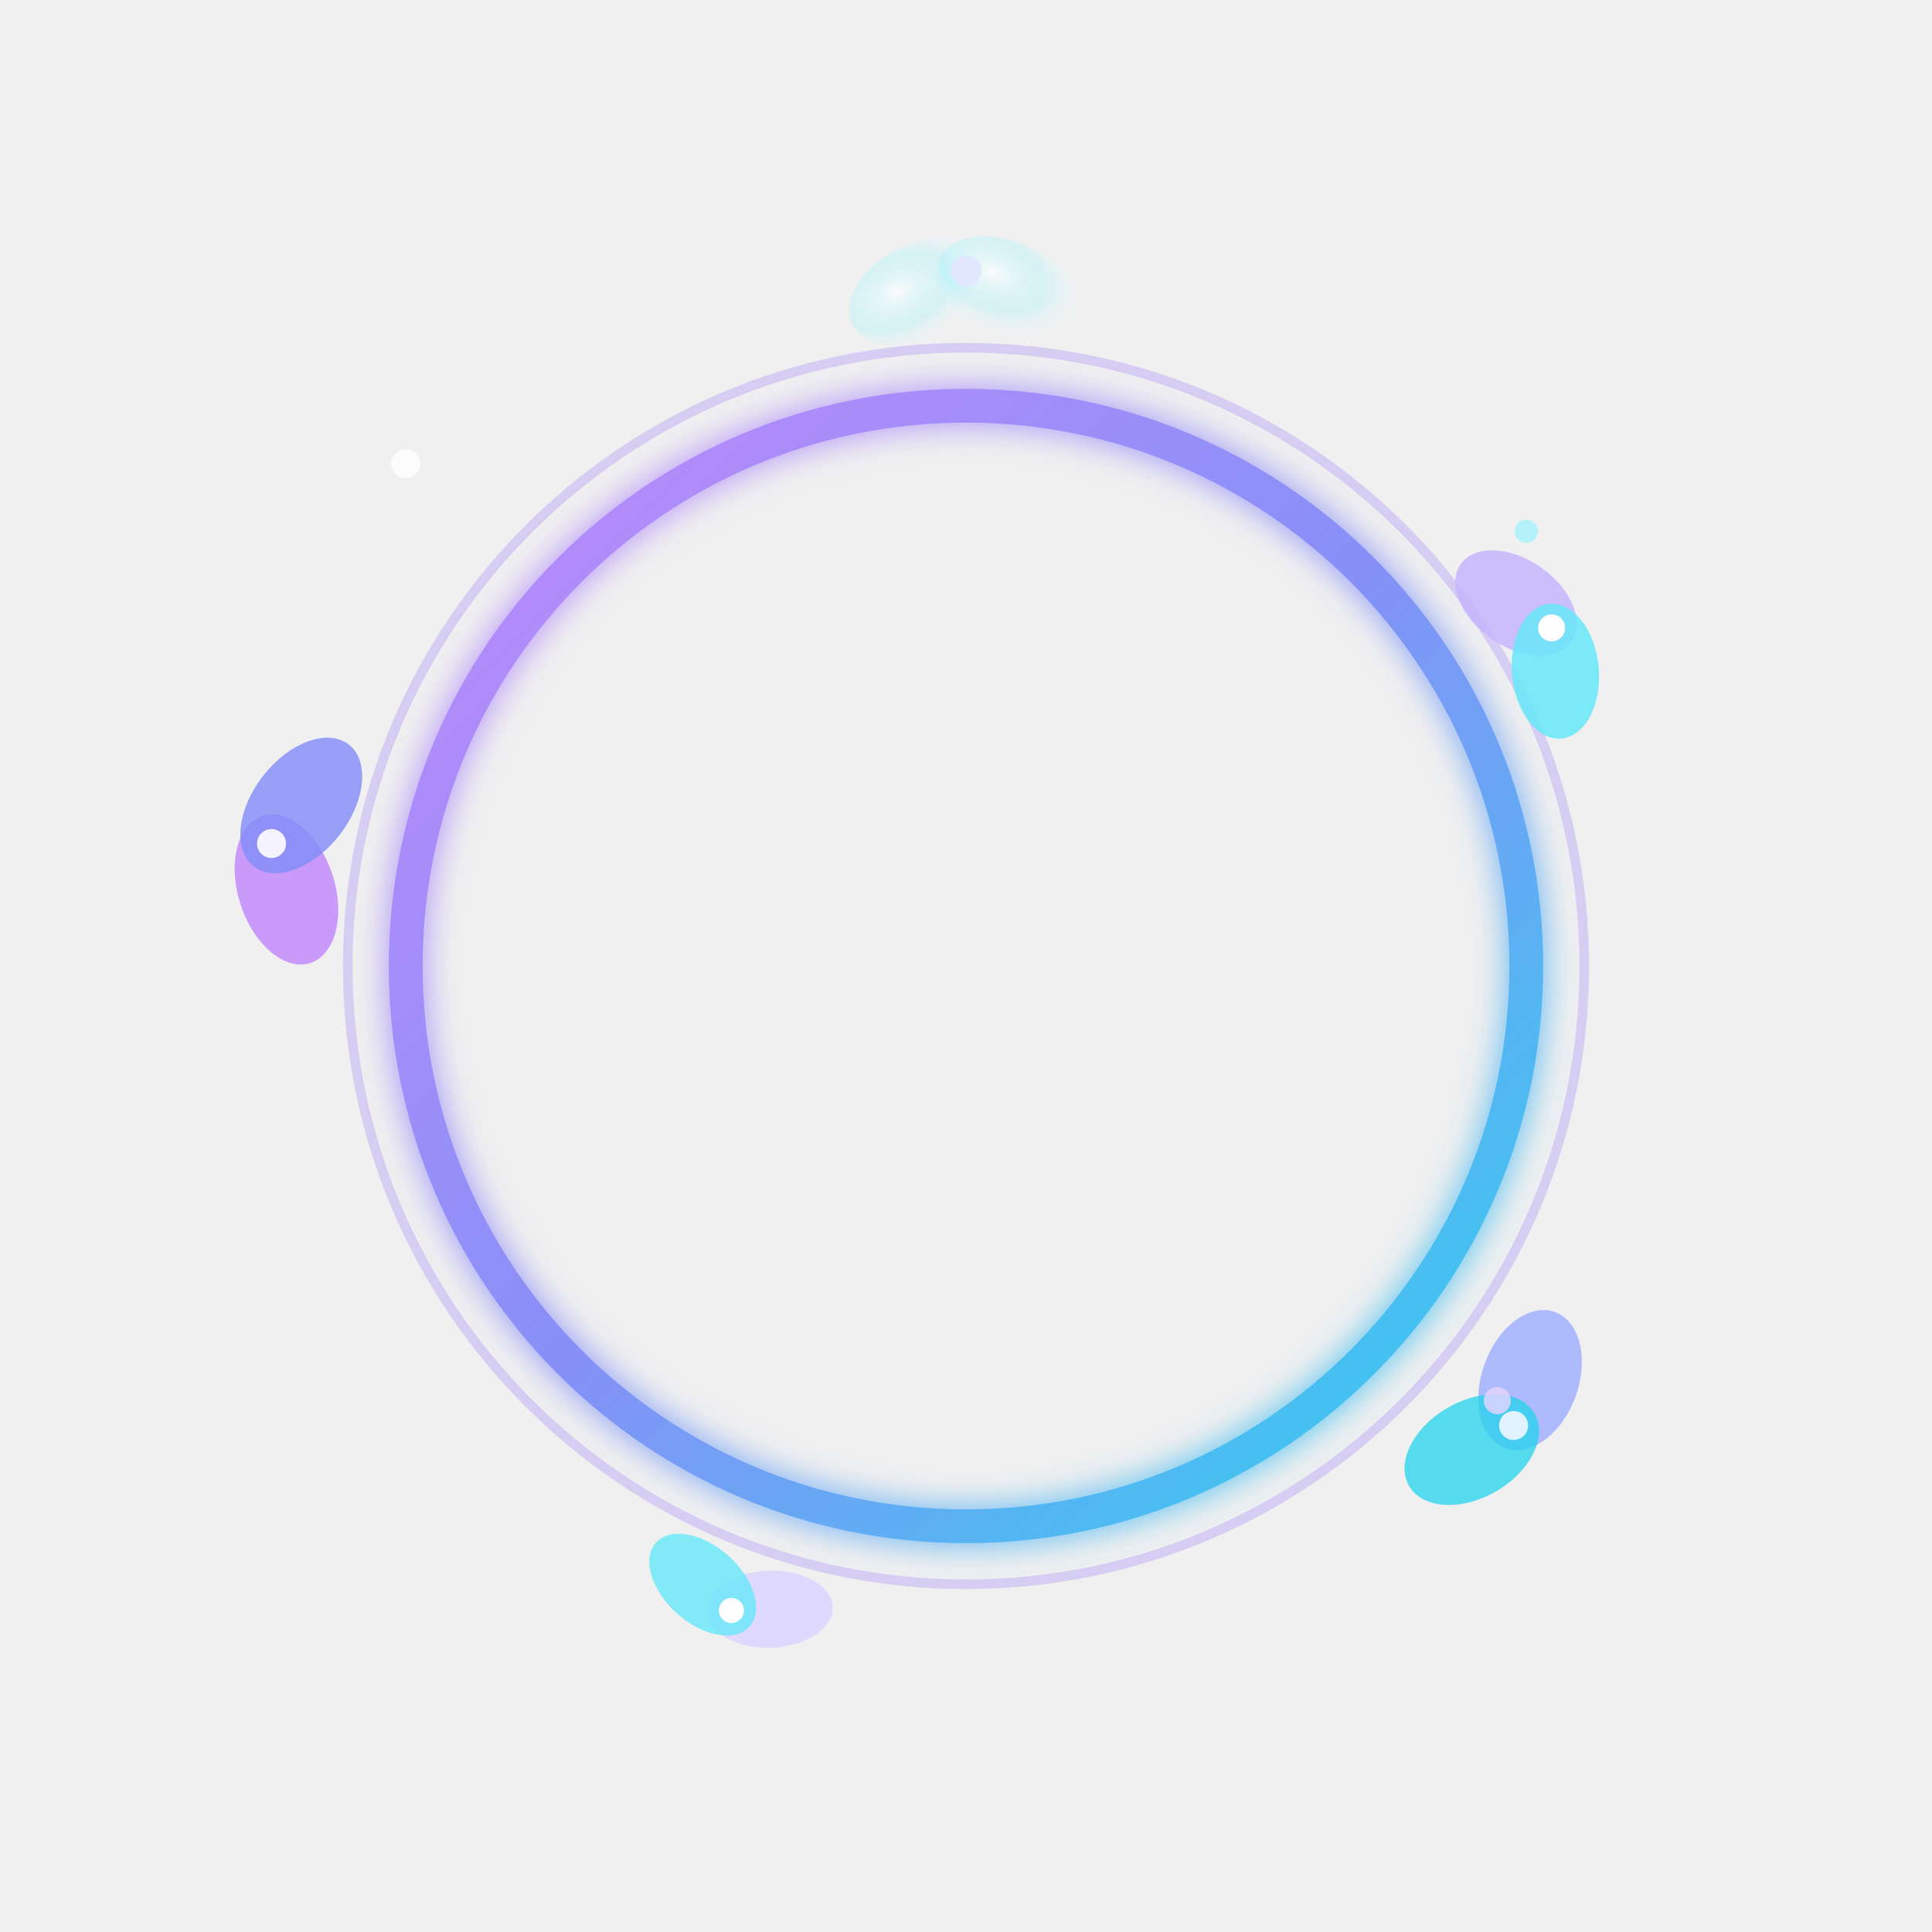
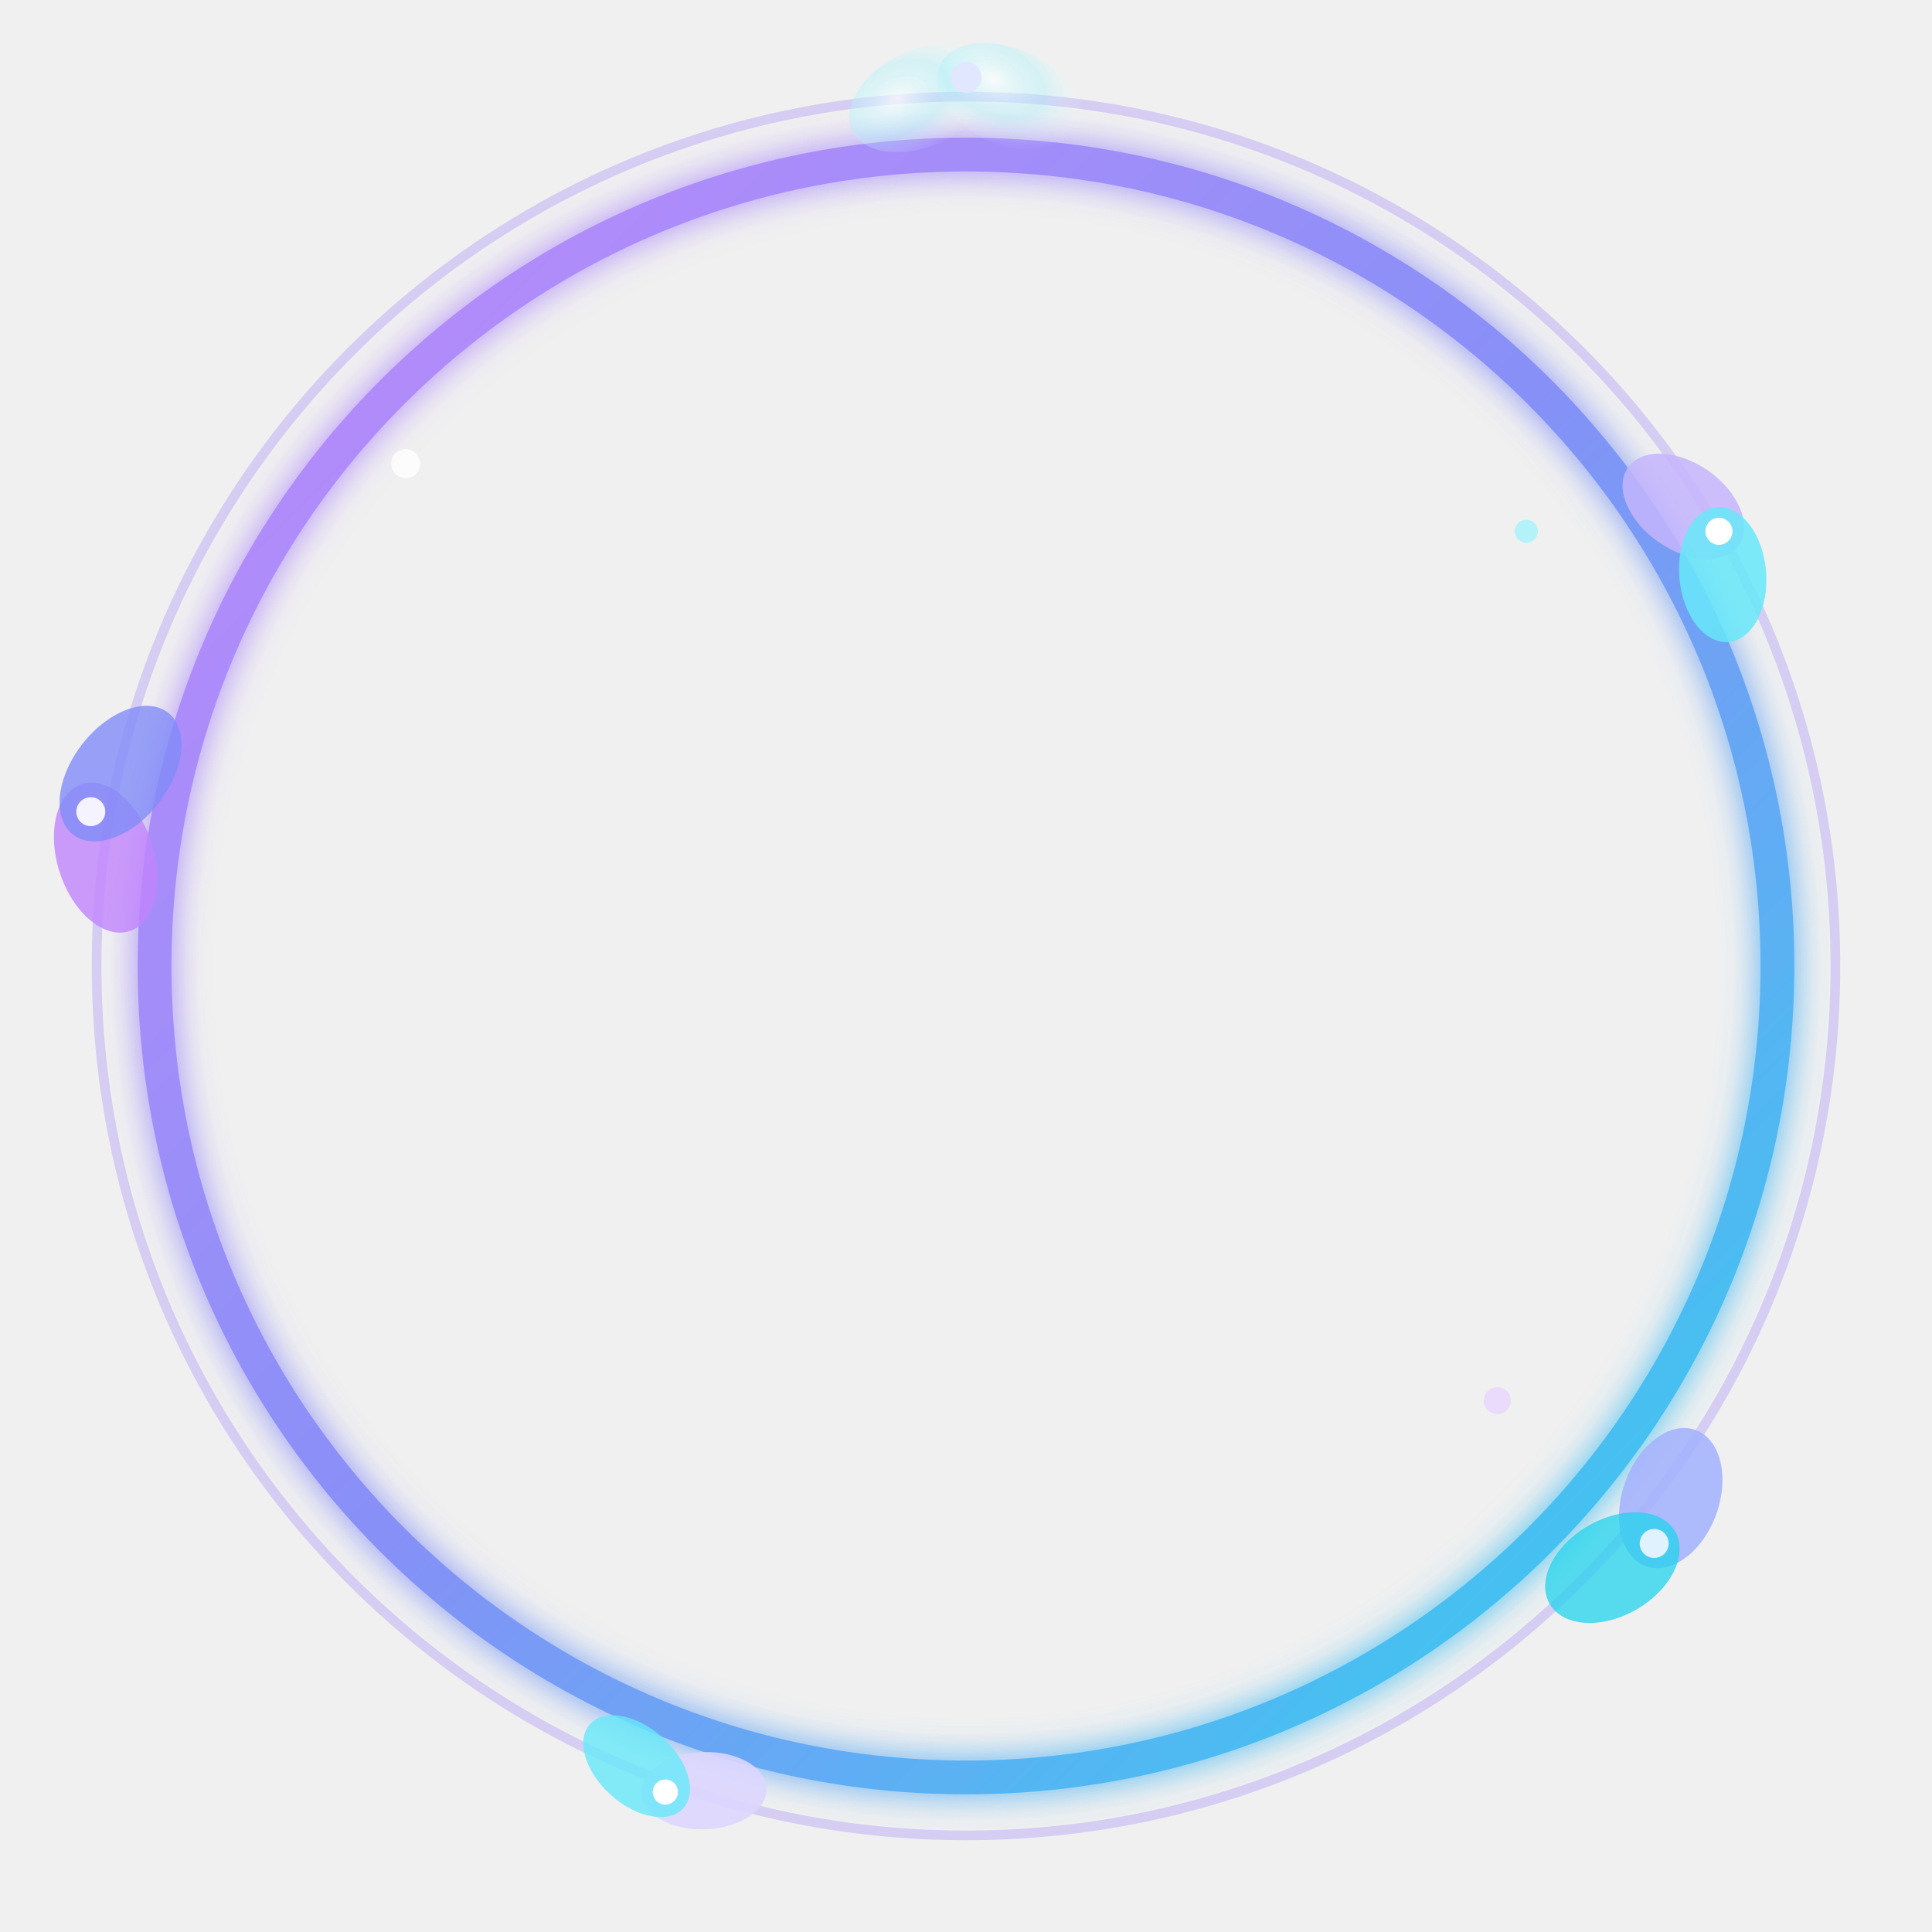
<svg xmlns="http://www.w3.org/2000/svg" viewBox="0 0 200 200" width="200" height="200">
  <defs>
    <linearGradient id="ring" x1="0%" y1="0%" x2="100%" y2="100%">
      <stop offset="0%" stop-color="#c084fc" />
      <stop offset="50%" stop-color="#818cf8" />
      <stop offset="100%" stop-color="#22d3ee" />
    </linearGradient>
    <radialGradient id="wing" cx="35%" cy="40%" r="65%">
      <stop offset="0%" stop-color="rgba(255,255,255,0.7)" />
      <stop offset="55%" stop-color="rgba(165,243,252,0.35)" />
      <stop offset="100%" stop-color="rgba(255,255,255,0)" />
    </radialGradient>
    <filter id="glow" x="-50%" y="-50%" width="200%" height="200%">
      <feGaussianBlur stdDeviation="1.8" result="b" />
      <feMerge>
        <feMergeNode in="b" />
        <feMergeNode in="SourceGraphic" />
      </feMerge>
    </filter>
  </defs>
-   <circle cx="100" cy="100" r="58" fill="none" stroke="url(#ring)" stroke-width="3.5" opacity="0.95" filter="url(#glow)">
+   <circle cx="100" cy="100" r="84" fill="none" stroke="url(#ring)" stroke-width="3.5" opacity="0.95" filter="url(#glow)">
    <animate attributeName="opacity" values="0.7;1;0.7" dur="2.4s" repeatCount="indefinite" />
  </circle>
-   <circle cx="100" cy="100" r="64" fill="none" stroke="#a78bfa" stroke-width="1" opacity="0.35" />
+   <circle cx="100" cy="100" r="90" fill="none" stroke="#a78bfa" stroke-width="1" opacity="0.35" />
  <g>
    <g transform="translate(100,100)">
      <g>
        <animateTransform attributeName="transform" type="rotate" from="0" to="360" dur="18s" repeatCount="indefinite" />
-         <g transform="translate(0,-72)">
+         <g transform="translate(0,-92)">
          <ellipse cx="-5" cy="0" rx="8" ry="5" fill="url(#wing)" transform="rotate(-25)">
            <animate attributeName="rx" values="8;5;8" dur="0.55s" repeatCount="indefinite" />
          </ellipse>
          <ellipse cx="5" cy="0" rx="8" ry="5" fill="url(#wing)" transform="rotate(25)">
            <animate attributeName="rx" values="8;5;8" dur="0.55s" repeatCount="indefinite" />
          </ellipse>
          <circle cx="0" cy="0" r="1.6" fill="#e0e7ff" />
        </g>
-         <g transform="rotate(60) translate(0,-70)">
+         <g transform="rotate(60) translate(0,-90)">
          <ellipse cx="-4.5" cy="0" rx="7" ry="4.5" fill="#c4b5fd" opacity="0.85" transform="rotate(-25)">
            <animate attributeName="rx" values="7;4;7" dur="0.5s" begin="0.1s" repeatCount="indefinite" />
          </ellipse>
          <ellipse cx="4.5" cy="0" rx="7" ry="4.5" fill="#67e8f9" opacity="0.85" transform="rotate(25)">
            <animate attributeName="rx" values="7;4;7" dur="0.5s" begin="0.1s" repeatCount="indefinite" />
          </ellipse>
          <circle cx="0" cy="0" r="1.4" fill="#fff" />
        </g>
-         <g transform="rotate(130) translate(0,-74)">
+         <g transform="rotate(130) translate(0,-93)">
          <ellipse cx="-5" cy="0" rx="7.5" ry="5" fill="#a5b4fc" opacity="0.9" transform="rotate(-20)">
            <animate attributeName="rx" values="7.5;4.5;7.5" dur="0.6s" begin="0.2s" repeatCount="indefinite" />
          </ellipse>
          <ellipse cx="5" cy="0" rx="7.5" ry="5" fill="#22d3ee" opacity="0.75" transform="rotate(20)">
            <animate attributeName="rx" values="7.5;4.5;7.5" dur="0.6s" begin="0.2s" repeatCount="indefinite" />
          </ellipse>
          <circle cx="0" cy="0" r="1.5" fill="#e0f2fe" />
        </g>
-         <g transform="rotate(200) translate(0,-71)">
+         <g transform="rotate(200) translate(0,-91)">
          <ellipse cx="-4" cy="0" rx="6.5" ry="4" fill="#ddd6fe" opacity="0.9" transform="rotate(-22)">
            <animate attributeName="rx" values="6.5;3.5;6.5" dur="0.48s" begin="0.15s" repeatCount="indefinite" />
          </ellipse>
          <ellipse cx="4" cy="0" rx="6.5" ry="4" fill="#67e8f9" opacity="0.8" transform="rotate(22)">
            <animate attributeName="rx" values="6.5;3.5;6.5" dur="0.48s" begin="0.15s" repeatCount="indefinite" />
          </ellipse>
          <circle cx="0" cy="0" r="1.3" fill="#fff" />
        </g>
-         <g transform="rotate(280) translate(0,-73)">
+         <g transform="rotate(280) translate(0,-92)">
          <ellipse cx="-5" cy="0" rx="8" ry="5" fill="#c084fc" opacity="0.8" transform="rotate(-28)">
            <animate attributeName="rx" values="8;5;8" dur="0.52s" begin="0.25s" repeatCount="indefinite" />
          </ellipse>
          <ellipse cx="5" cy="0" rx="8" ry="5" fill="#818cf8" opacity="0.8" transform="rotate(28)">
            <animate attributeName="rx" values="8;5;8" dur="0.52s" begin="0.25s" repeatCount="indefinite" />
          </ellipse>
          <circle cx="0" cy="0" r="1.5" fill="#f5f3ff" />
        </g>
      </g>
    </g>
  </g>
  <circle cx="42" cy="48" r="1.5" fill="#fff" opacity="0.8">
    <animate attributeName="opacity" values="0.2;1;0.2" dur="1.8s" repeatCount="indefinite" />
  </circle>
  <circle cx="158" cy="55" r="1.2" fill="#a5f3fc" opacity="0.8">
    <animate attributeName="opacity" values="0.3;1;0.3" dur="2.1s" begin="0.4s" repeatCount="indefinite" />
  </circle>
  <circle cx="155" cy="145" r="1.4" fill="#e9d5ff" opacity="0.8">
    <animate attributeName="opacity" values="0.2;1;0.2" dur="1.6s" begin="0.7s" repeatCount="indefinite" />
  </circle>
</svg>
